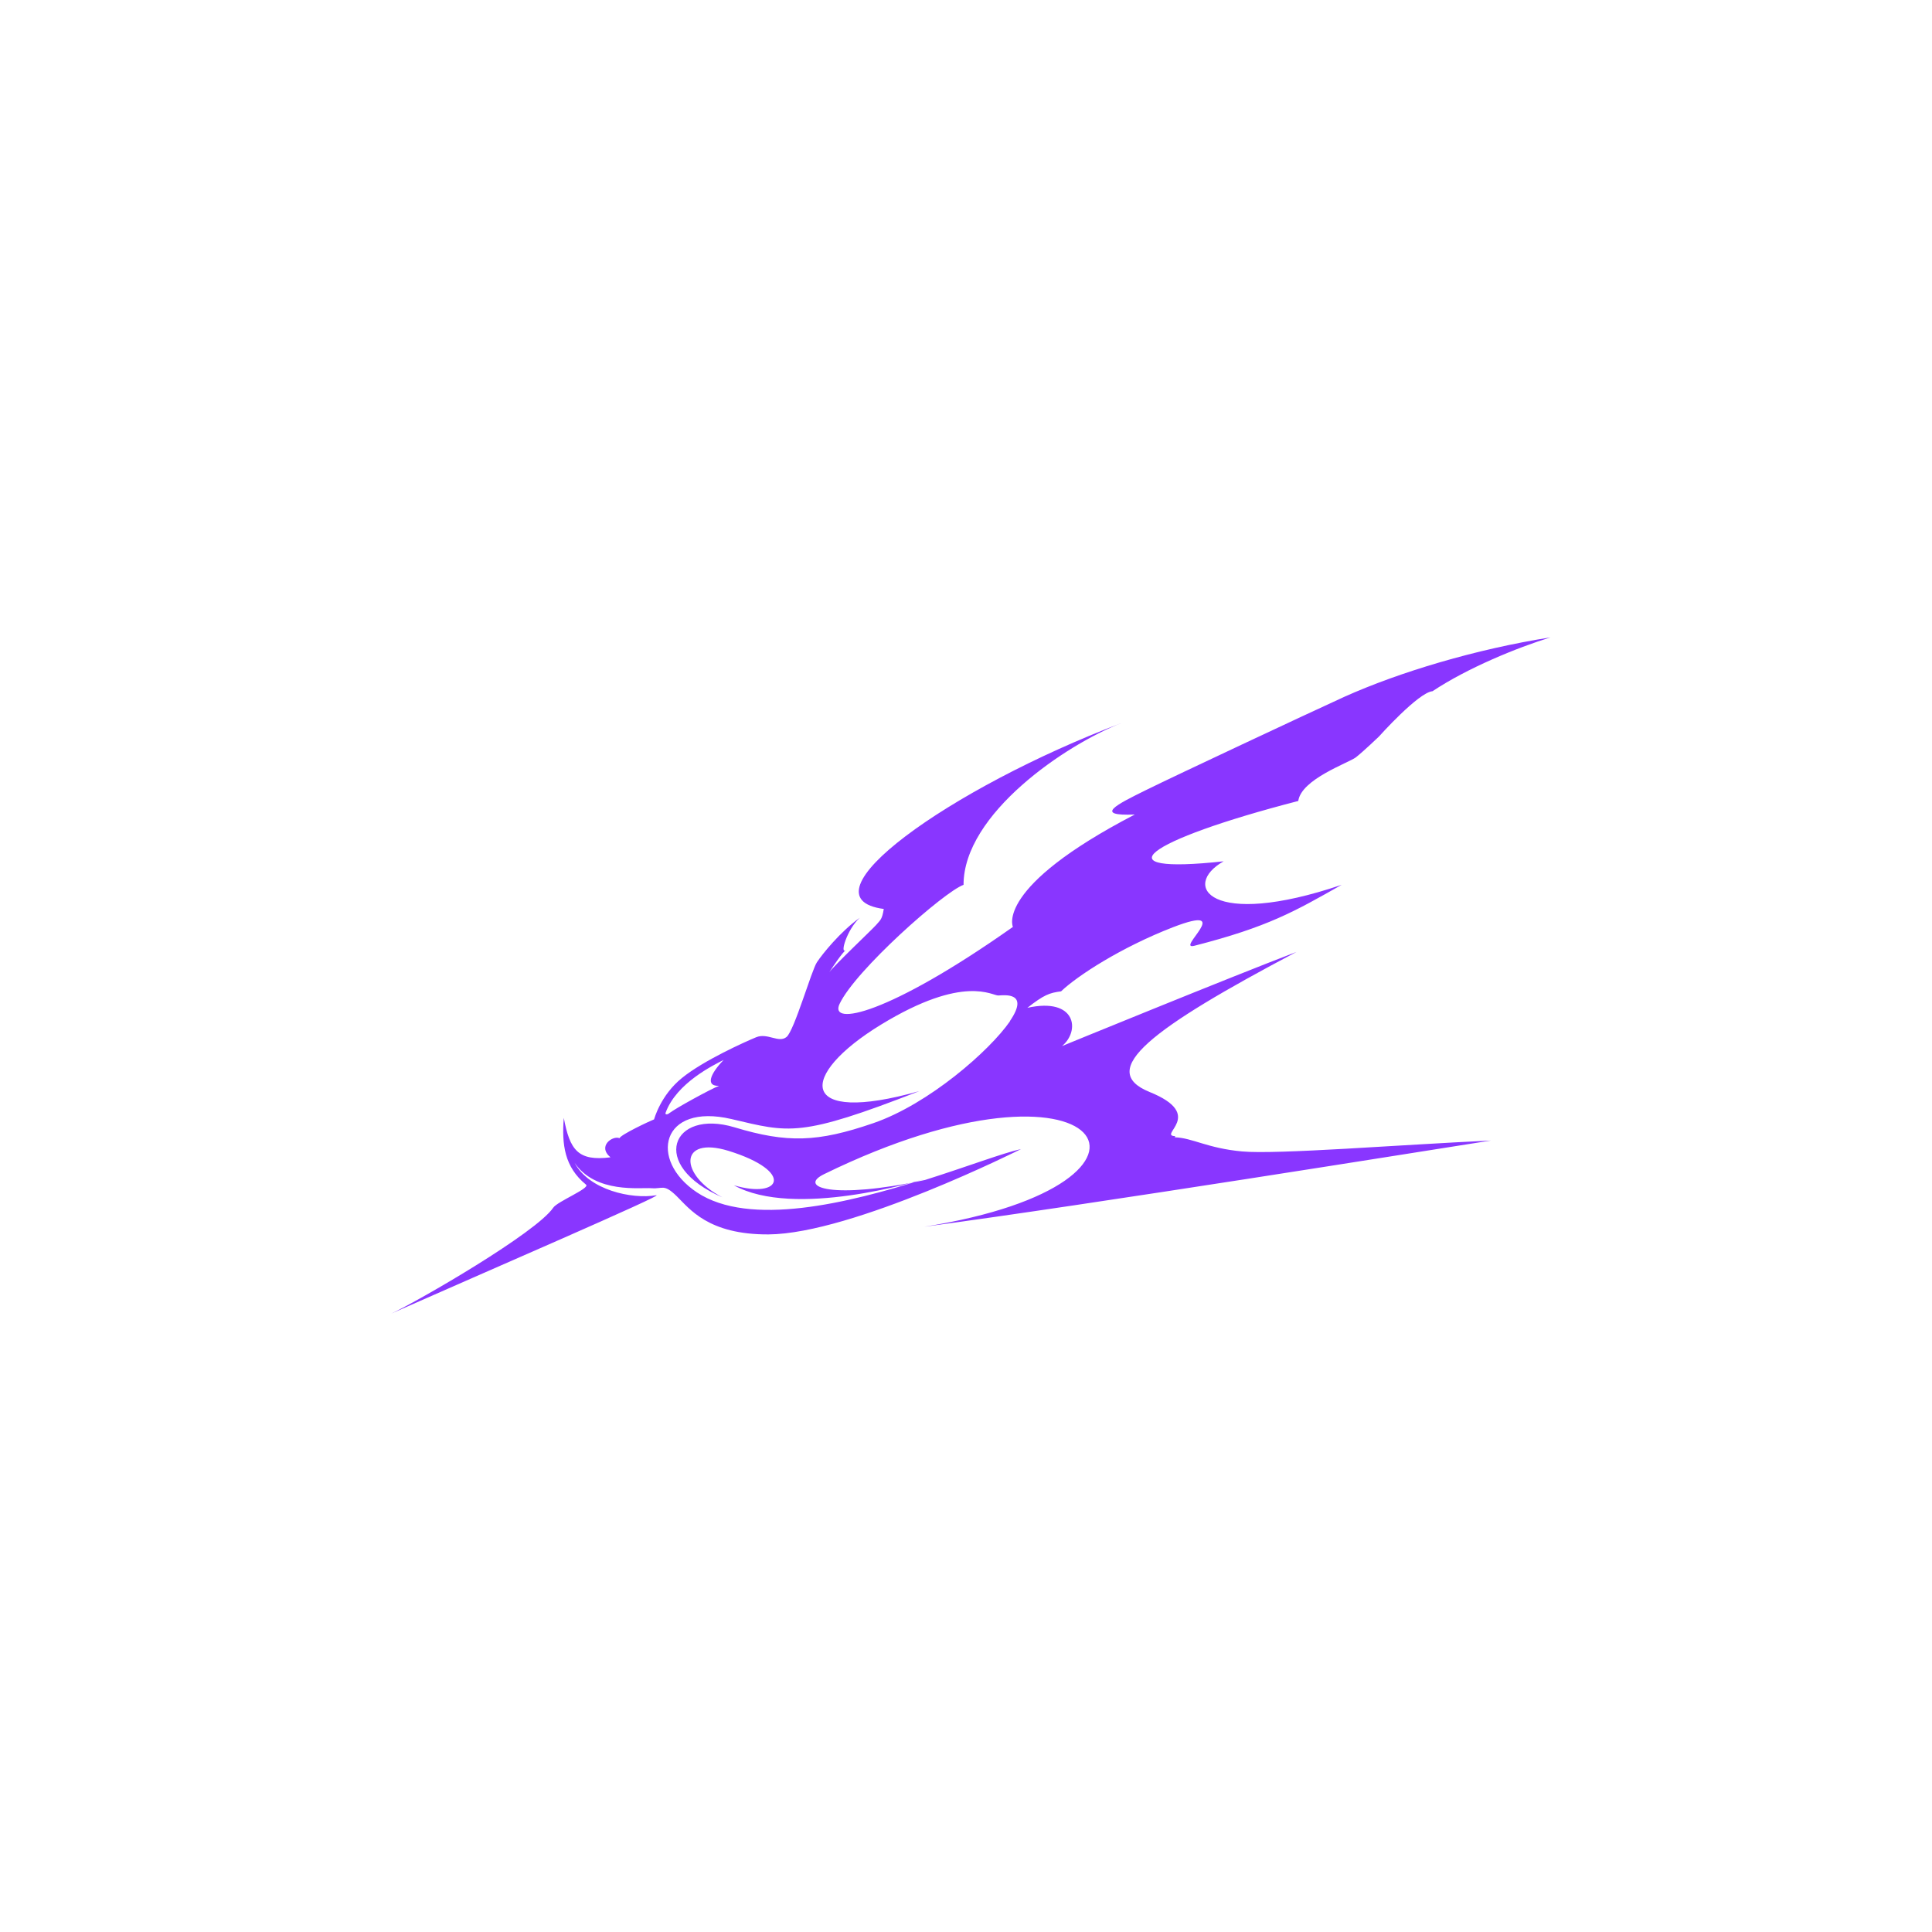
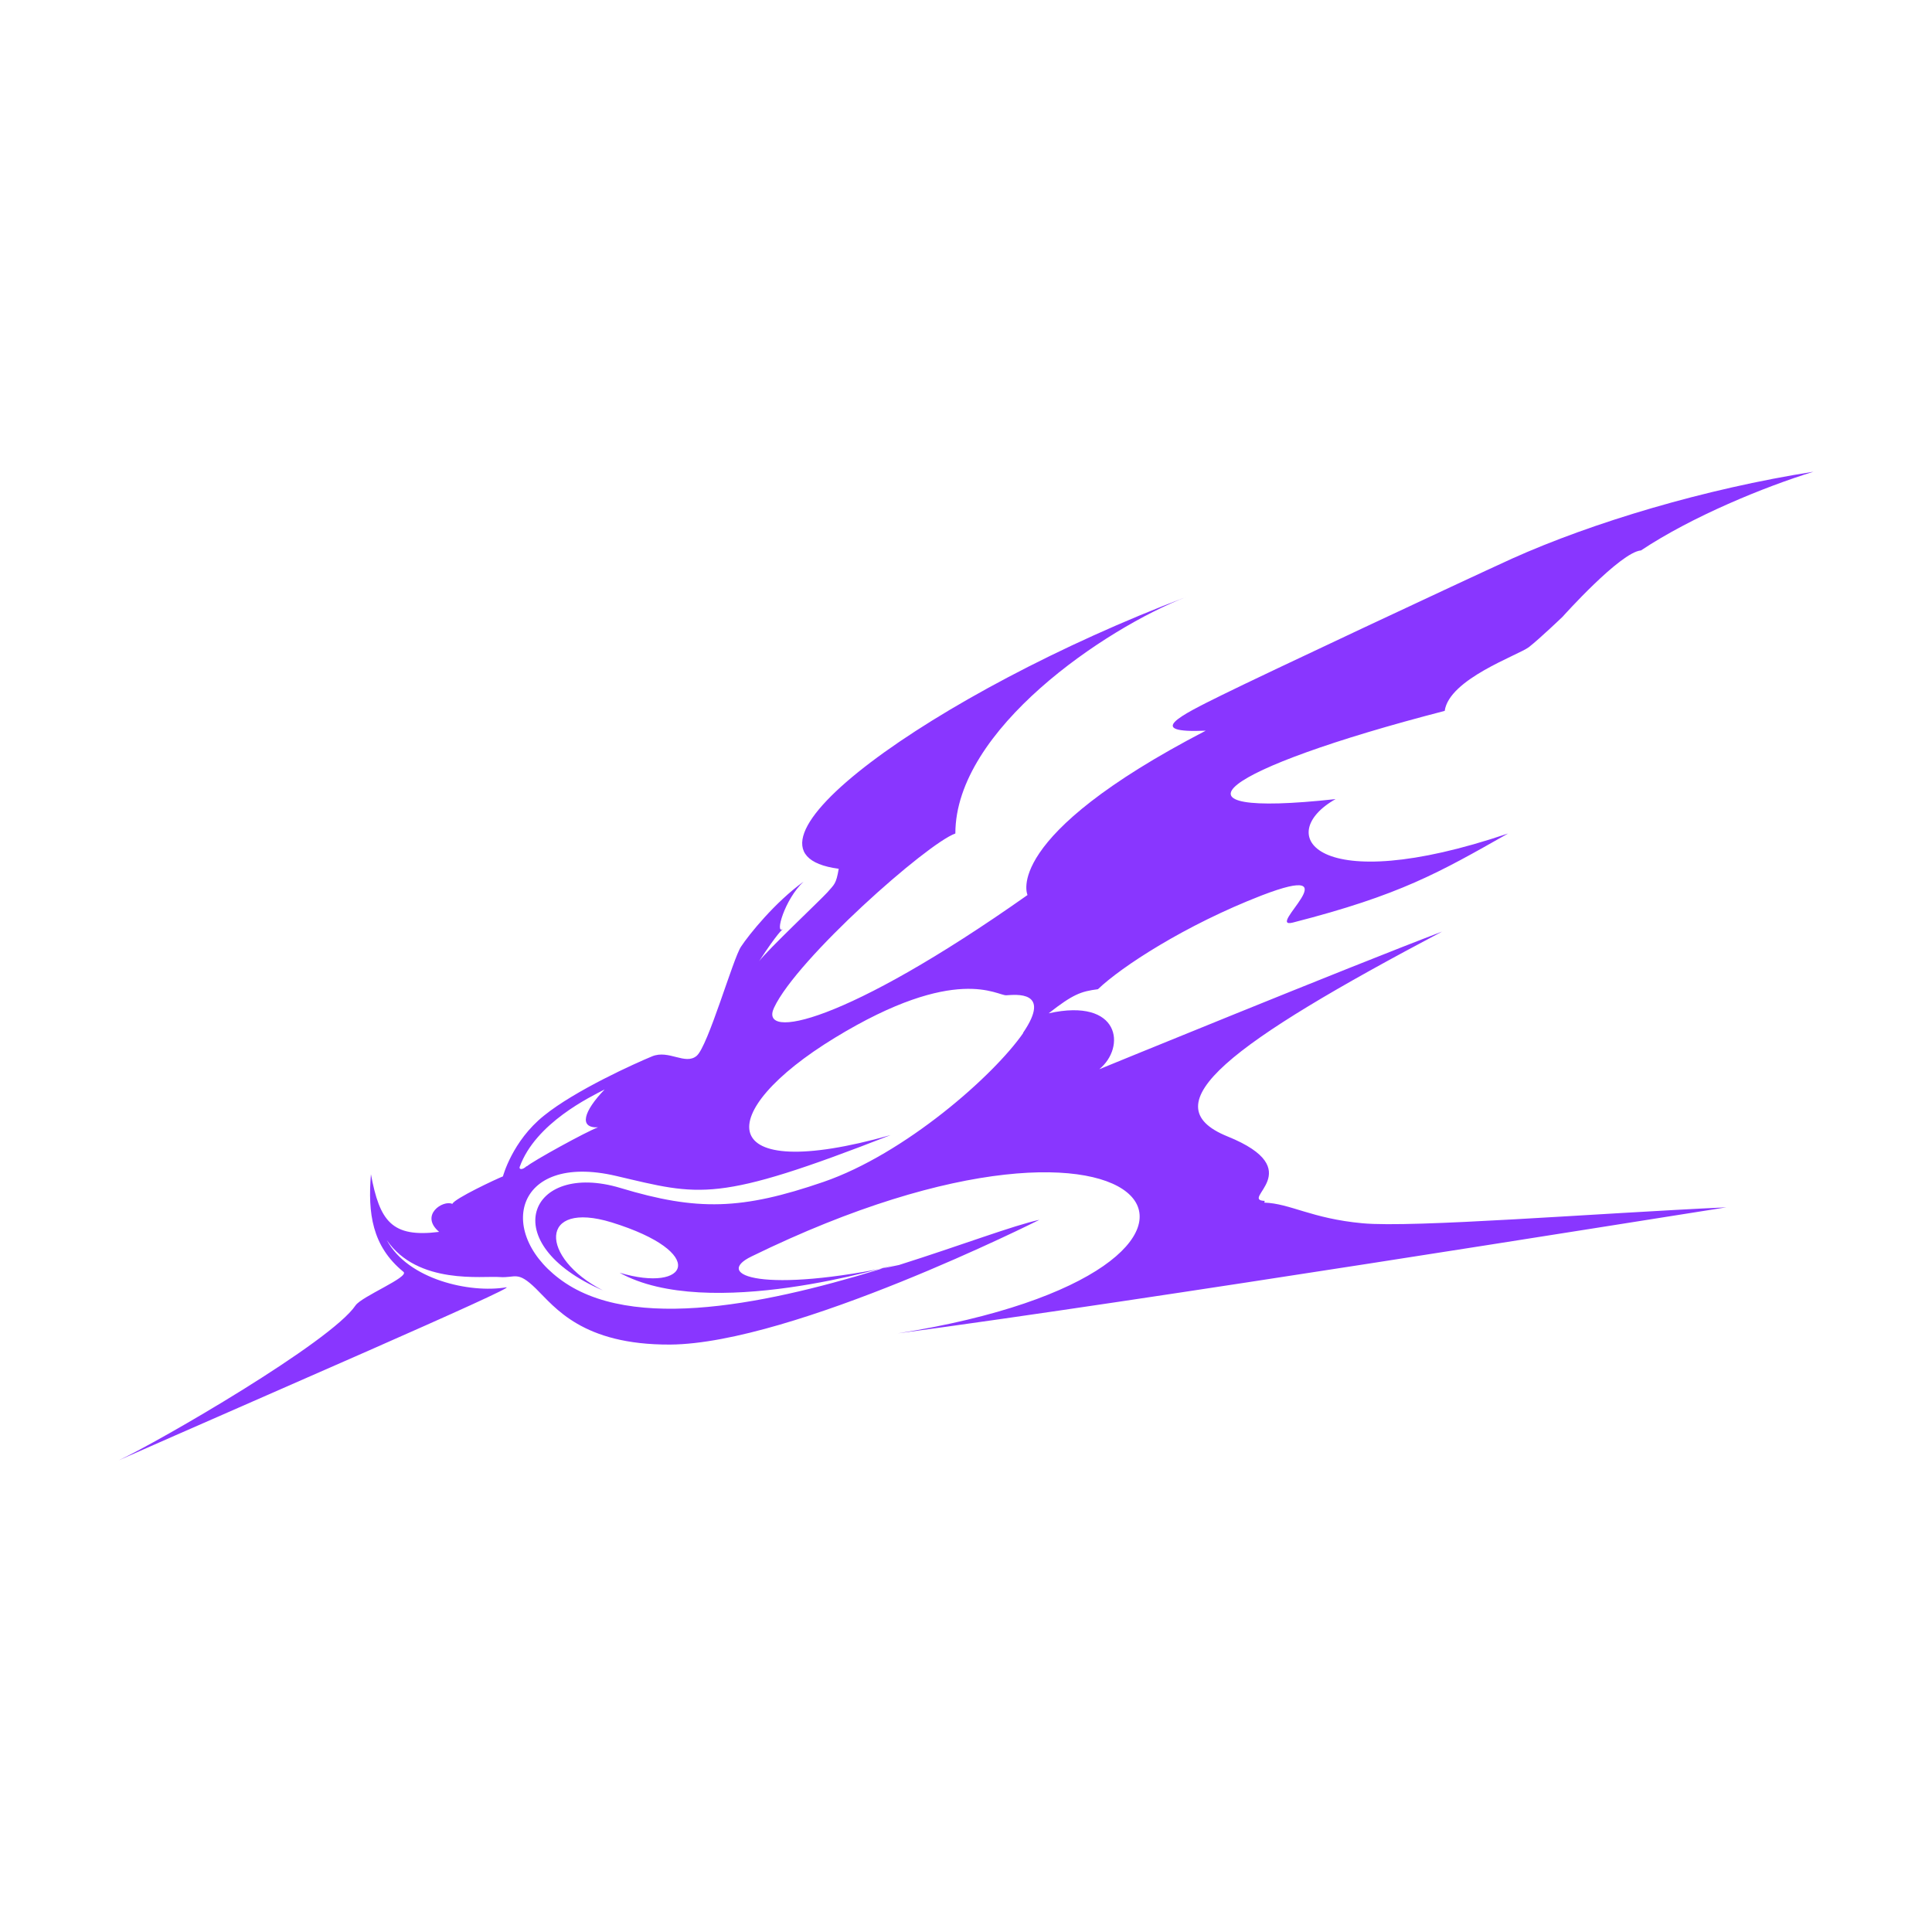
- <svg xmlns="http://www.w3.org/2000/svg" width="100" height="100" viewBox="0 0 100 100" fill="none">
+ <svg xmlns="http://www.w3.org/2000/svg" width="100%" height="100%" viewBox="16.05 16.29 68.40 68.40" fill="none">
  <path d="M60.826 58.806C59.907 58.776 62.447 57.709 59.502 56.521C56.728 55.394 59.611 53.231 67.105 49.272C63.74 50.551 54.968 54.145 54.968 54.145C55.918 53.369 55.716 51.602 53.176 52.165C54.033 51.495 54.314 51.389 54.921 51.312C55.747 50.52 58.006 49.043 60.717 47.992C64.005 46.728 60.795 49.211 61.823 48.952C65.625 47.977 66.996 47.185 69.442 45.799C62.602 48.114 61.122 45.829 63.335 44.581C56.931 45.281 59.19 43.53 67.198 41.458C67.354 40.331 69.785 39.493 70.174 39.204C70.564 38.9 71.374 38.123 71.374 38.123C71.374 38.123 73.415 35.838 74.147 35.777C75.955 34.574 78.525 33.523 80.255 32.99C76.391 33.599 72.433 34.787 69.582 36.067C67.681 36.935 60.826 40.148 59.315 40.895C57.804 41.641 56.573 42.25 58.738 42.159C51.462 45.936 52.428 47.977 52.428 47.977C45.931 52.561 42.909 53.125 43.454 51.967C44.264 50.231 48.876 46.149 49.873 45.799C49.873 42.113 55.186 38.534 58.053 37.422C49.125 40.803 41.273 46.454 45.744 47.048C45.651 47.596 45.589 47.596 45.339 47.886C45.09 48.16 43.22 49.926 42.924 50.322C43.579 49.317 43.766 49.18 43.766 49.18C43.47 49.393 43.828 48.129 44.498 47.505C43.485 48.236 42.566 49.378 42.285 49.805C42.005 50.216 41.117 53.338 40.712 53.673C40.307 54.008 39.73 53.445 39.138 53.688C38.546 53.932 36.412 54.892 35.306 55.79C34.184 56.689 33.856 57.938 33.856 57.938C33.623 58.029 32.127 58.73 32.065 58.913C31.738 58.76 30.896 59.309 31.597 59.903C29.915 60.116 29.494 59.522 29.182 57.862C29.073 59.232 29.214 60.405 30.335 61.319C30.553 61.502 28.855 62.187 28.637 62.507C27.765 63.802 21.688 67.32 20.255 67.99C25.007 65.888 34.526 61.776 33.966 61.867C32.688 62.081 30.491 61.593 29.743 60.192C30.834 61.791 33.155 61.456 33.732 61.502C34.308 61.547 34.355 61.258 35.025 61.913C35.695 62.568 36.661 63.908 39.777 63.893C44.124 63.862 52.849 59.476 52.849 59.476C51.93 59.674 50.091 60.375 47.879 61.075C43.065 62.111 41.273 61.441 42.66 60.771C57.212 53.658 62.151 61.228 47.832 63.497C56.713 62.309 73.664 59.583 77.17 59.034C72.511 59.248 66.077 59.765 64.285 59.598C62.478 59.43 61.73 58.897 60.811 58.867L60.826 58.806ZM34.698 57.572C34.542 57.724 34.417 57.694 34.449 57.603C35.01 56.049 36.957 55.12 37.456 54.861C36.708 55.638 36.536 56.232 37.222 56.202C36.832 56.339 34.869 57.42 34.698 57.587V57.572ZM52.273 52.866C51.229 54.374 48.081 57.146 45.199 58.136C42.317 59.126 40.743 59.172 38.017 58.349C34.776 57.374 33.545 60.314 37.393 61.974C35.15 60.816 35.119 58.776 37.705 59.567C41.148 60.634 40.431 62.081 37.985 61.349C41.101 63.086 47.567 61.121 47.879 61.014C43.906 62.279 38.795 63.527 36.069 61.715C33.56 60.04 34.215 57.07 37.861 57.922C40.852 58.623 41.382 58.897 47.583 56.476C41.273 58.258 41.288 55.668 45.604 53.033C49.92 50.399 51.369 51.556 51.681 51.526C51.992 51.51 53.301 51.343 52.273 52.851V52.866Z" fill="#8936FF" />
</svg>
